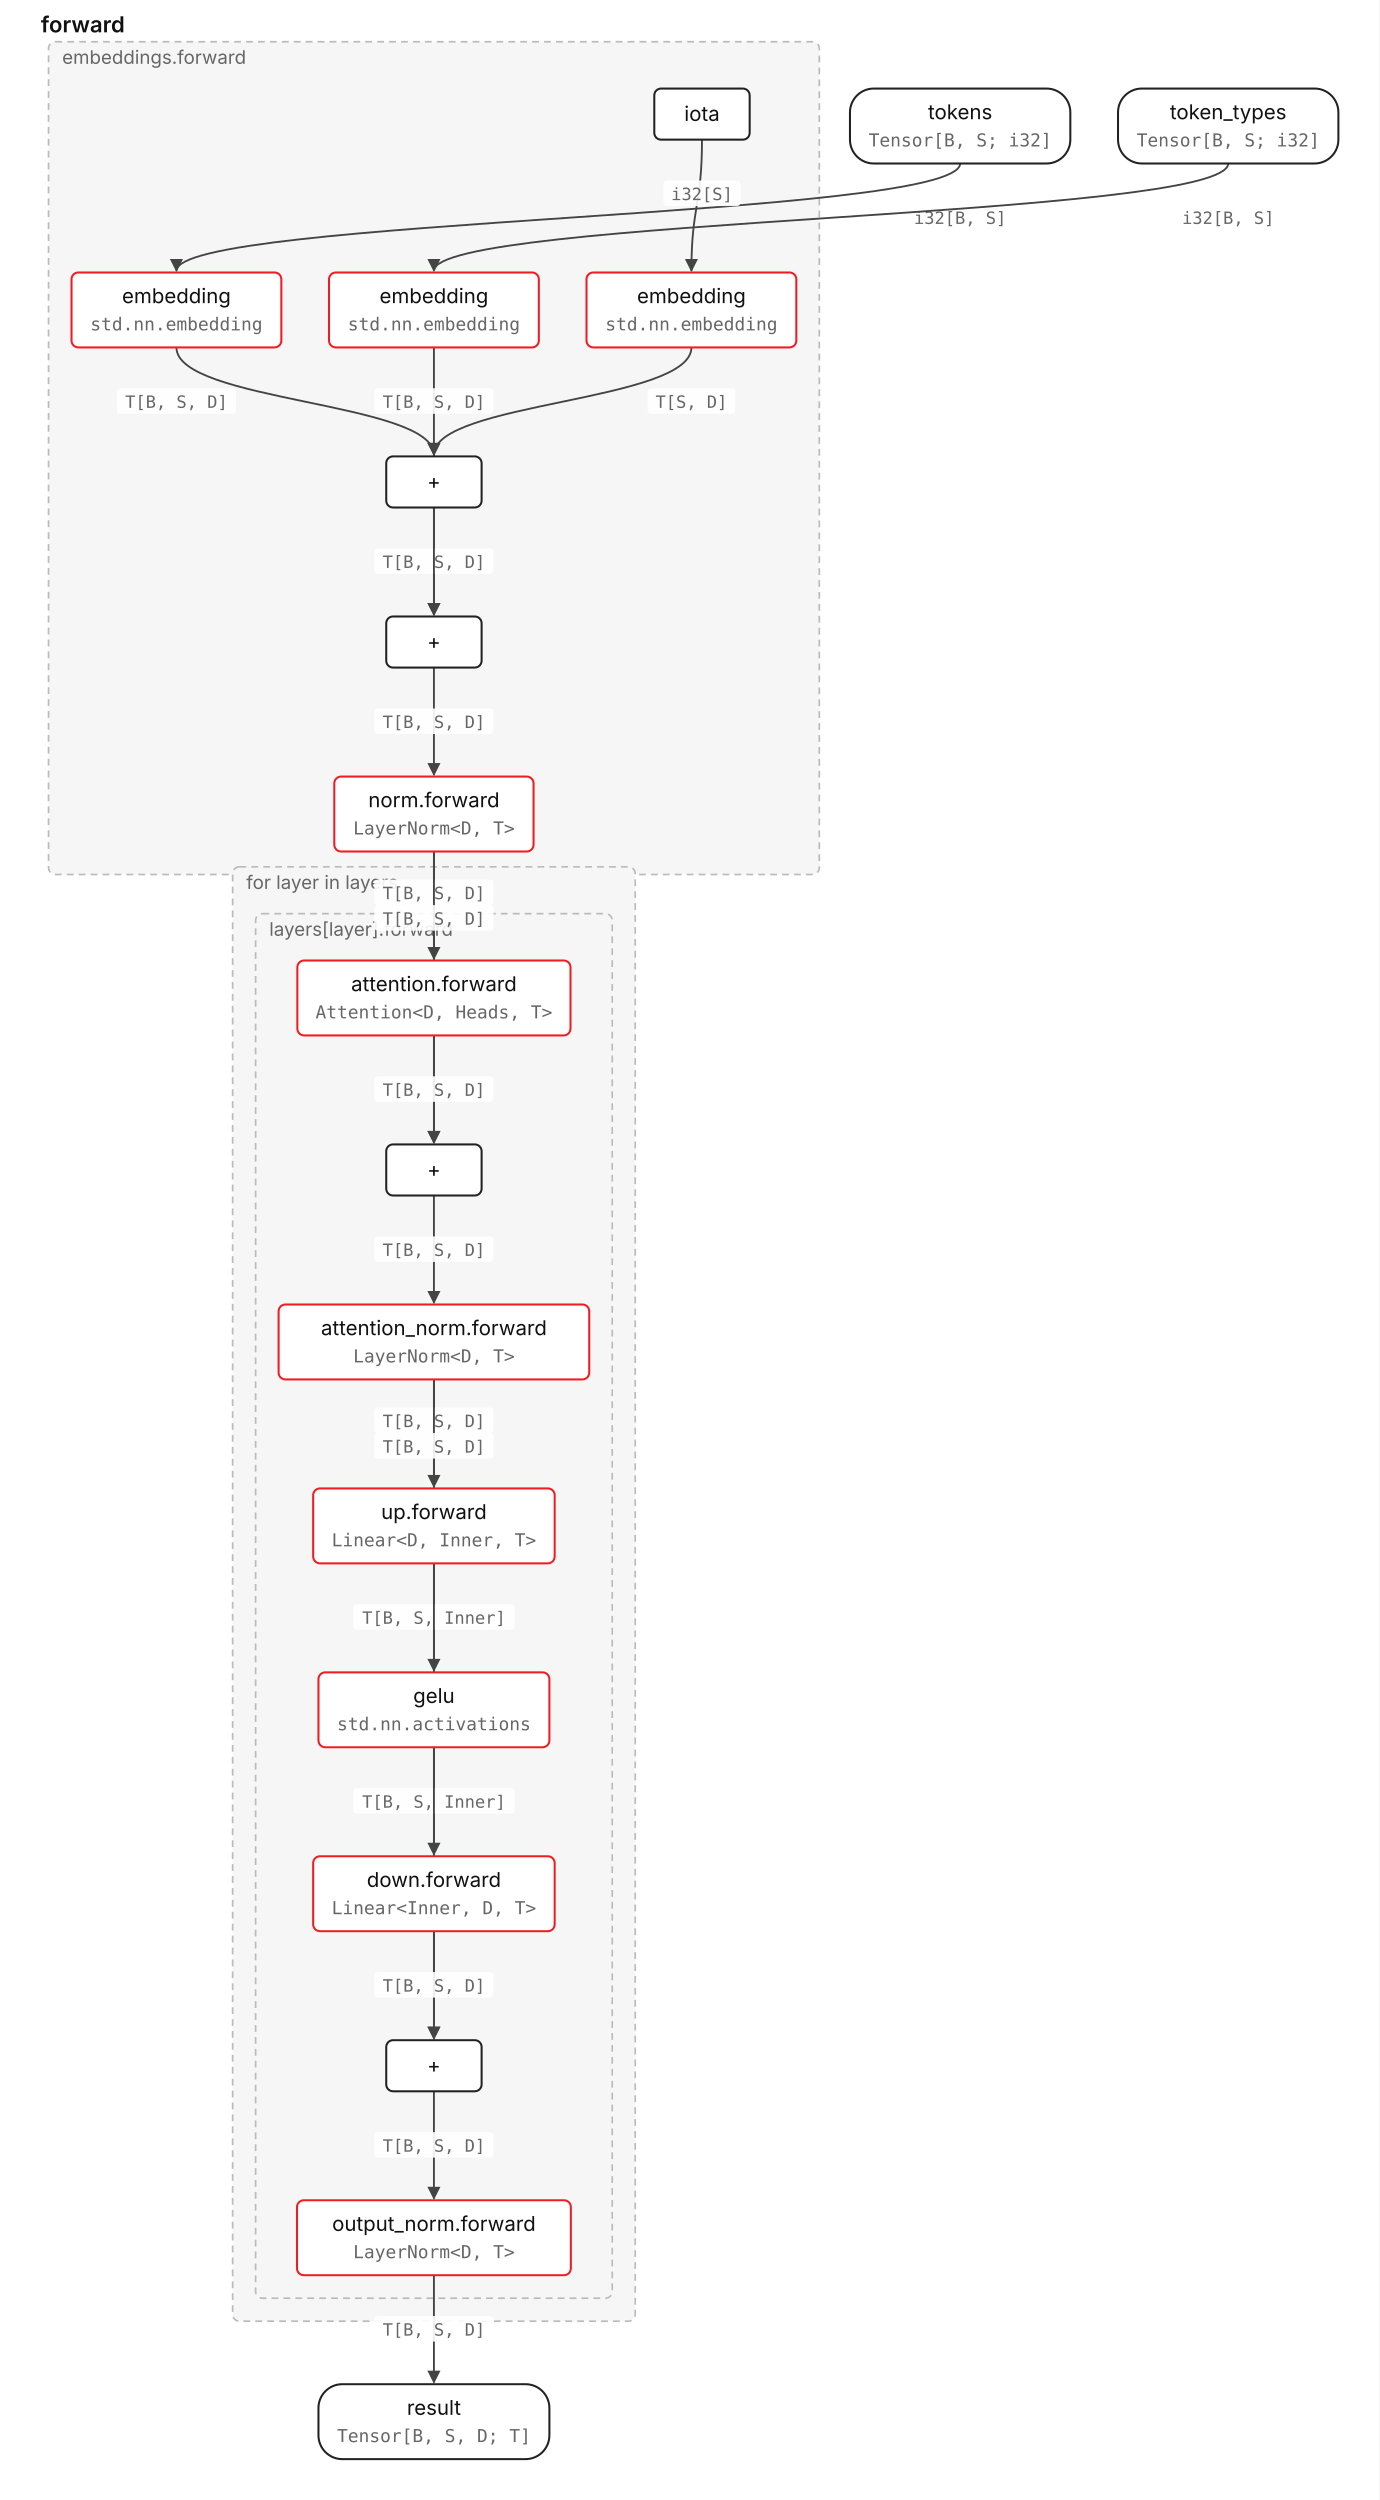
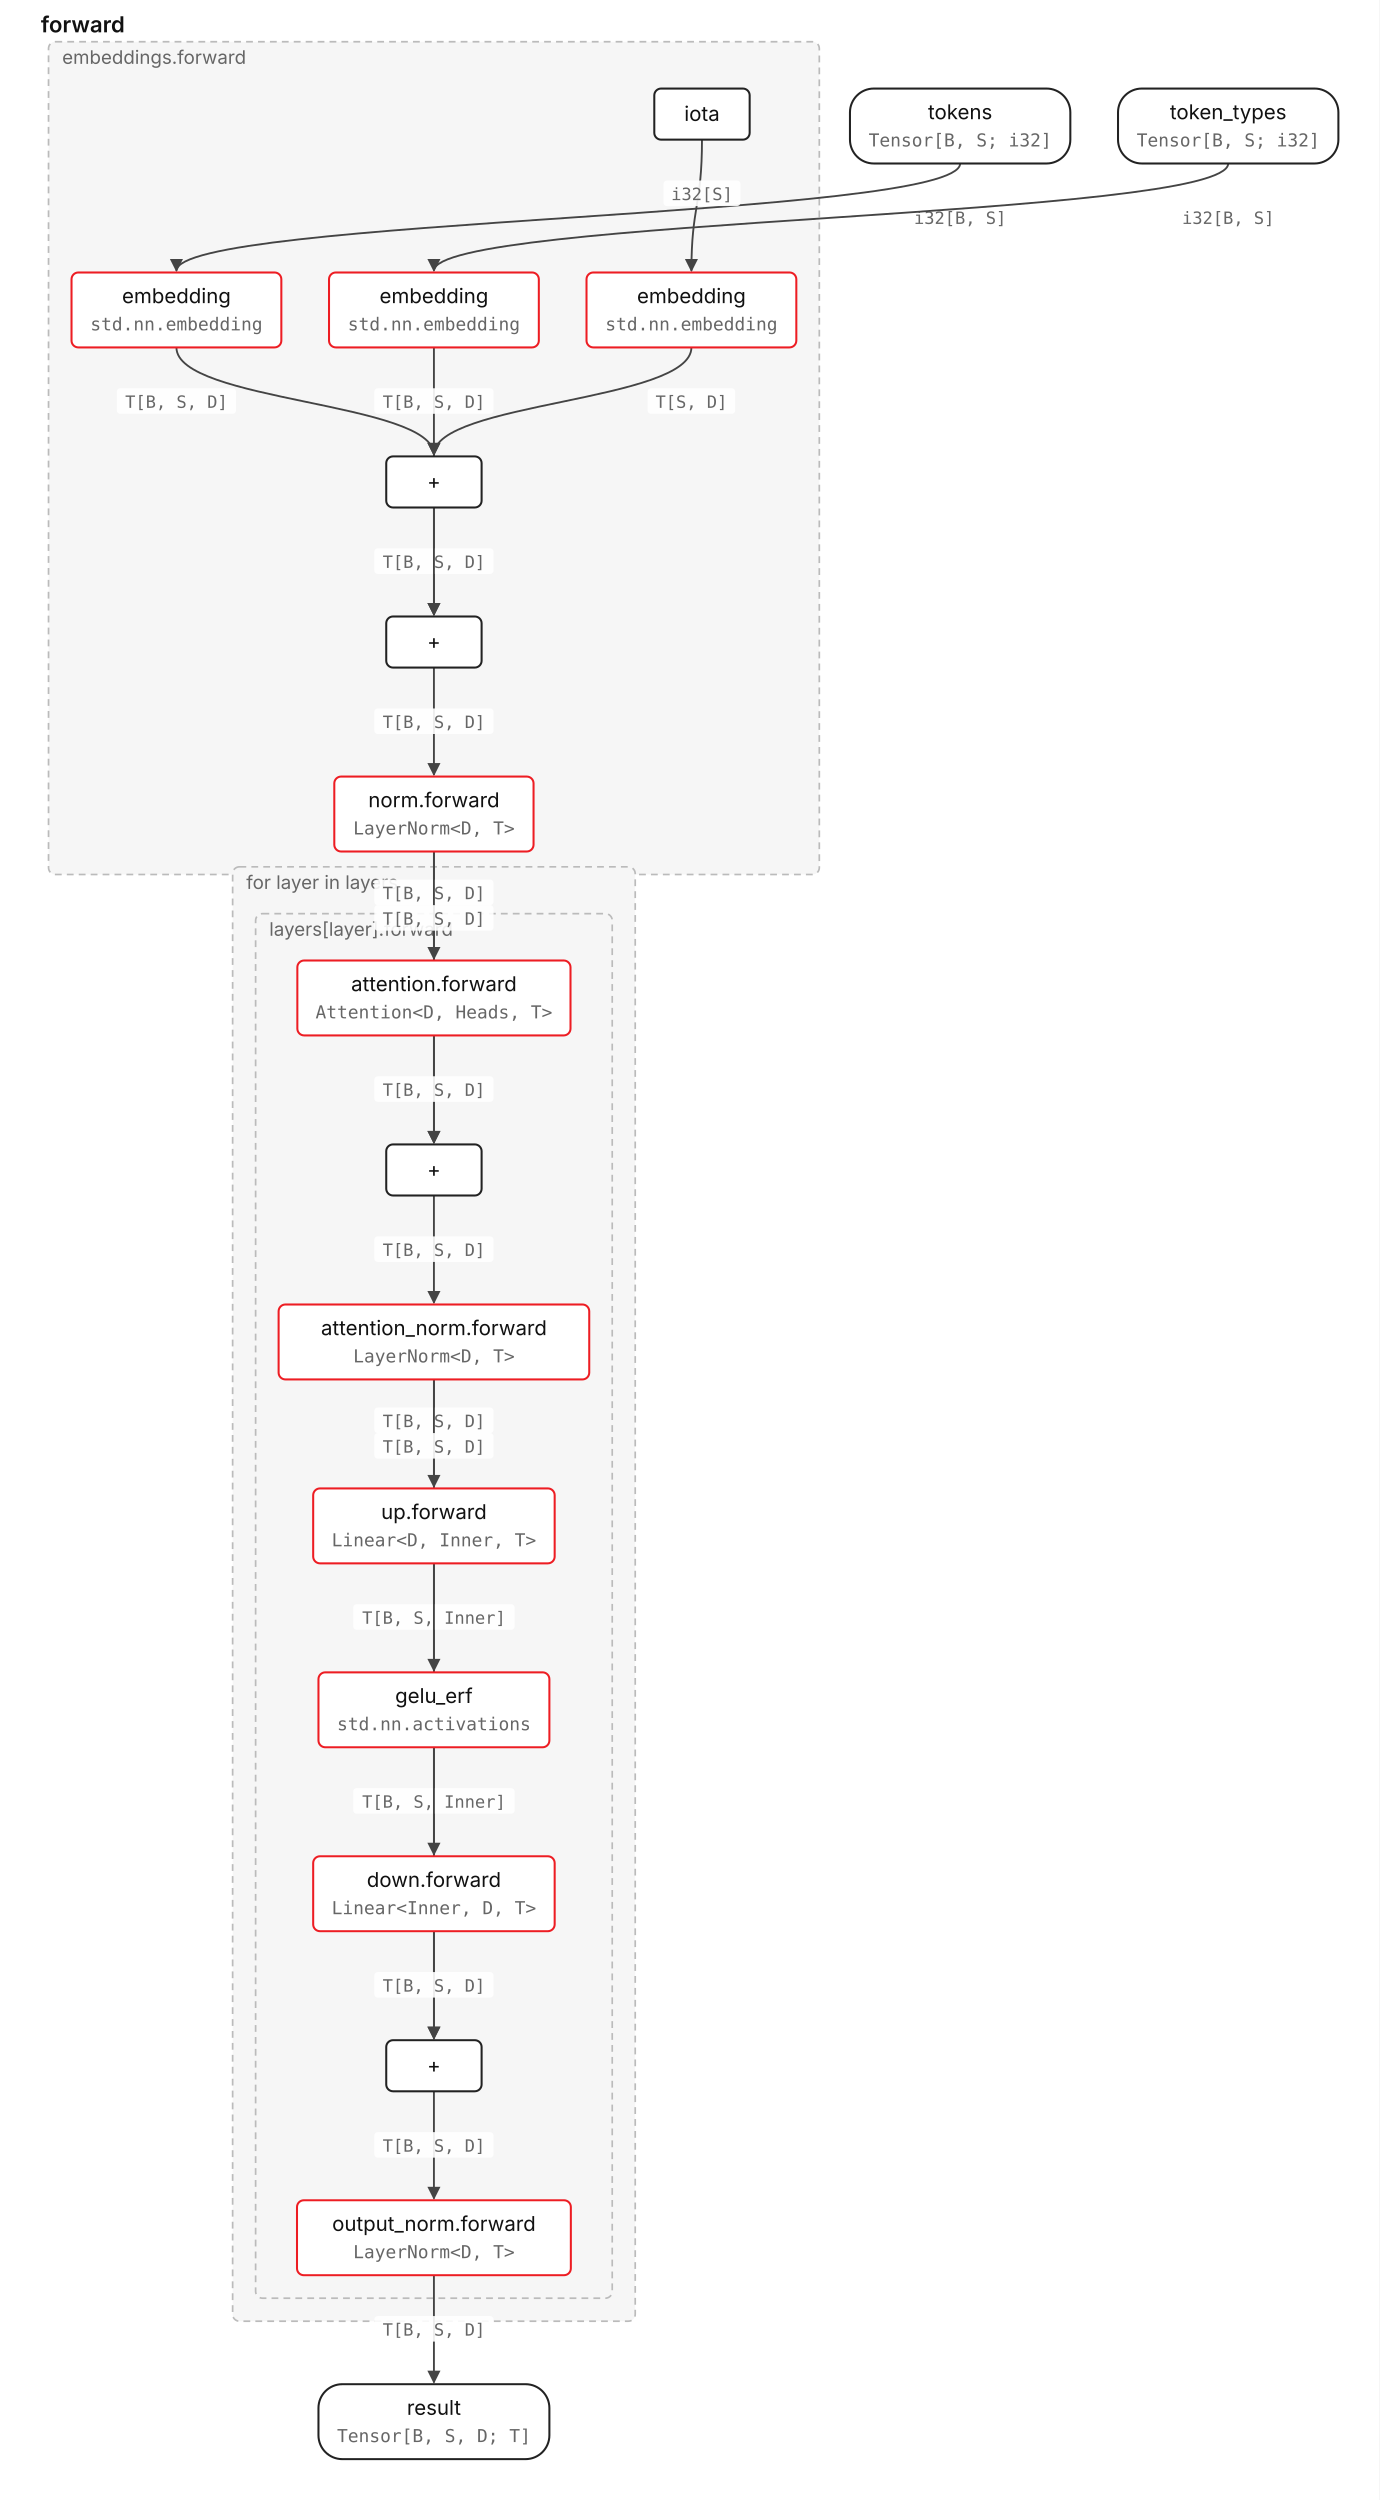
<svg xmlns="http://www.w3.org/2000/svg" width="810" height="1468" viewBox="0 0 810 1468" font-family="Inter, system-ui, sans-serif">
  <style>
.label{font-size:12px;fill:#111111}
.sub{font-size:10.5px;fill:#666666;font-family:'JetBrains Mono',ui-monospace,monospace}
.edge{font-size:10px;fill:#666666;font-family:'JetBrains Mono',ui-monospace,monospace}
.group{font-size:11px;fill:#666666}
.title{font-size:13px;font-weight:600;fill:#111111}
</style>
  <rect width="100%" height="100%" fill="#ffffff" />
  <defs>
    <marker id="arrow" viewBox="0 0 10 10" refX="9" refY="5" markerWidth="7" markerHeight="7" orient="auto-start-reverse">
      <path d="M 0 0 L 10 5 L 0 10 z" fill="#444444" />
    </marker>
  </defs>
  <text class="title" x="24.0" y="19">forward</text>
  <rect x="28.5" y="24.5" width="452.6" height="489.0" rx="4" fill="#f6f6f6" stroke="#bbbbbb" stroke-dasharray="4 3" />
  <text class="group" x="36.5" y="37.5">embeddings.forward</text>
  <rect x="136.6" y="509.0" width="236.4" height="854.0" rx="4" fill="#f6f6f6" stroke="#bbbbbb" stroke-dasharray="4 3" />
  <text class="group" x="144.6" y="522.0">for layer in layers</text>
  <rect x="150.1" y="536.5" width="209.4" height="813.0" rx="4" fill="#f6f6f6" stroke="#bbbbbb" stroke-dasharray="4 3" />
  <text class="group" x="158.1" y="549.5">layers[layer].forward</text>
  <path d="M 563.8 96.0 C 563.8 128.0, 103.6 128.0, 103.6 159.0" fill="none" stroke="#444444" stroke-width="1.1" marker-end="url(#arrow)" />
  <rect x="531.9" y="120.0" width="63.8" height="15" rx="2" fill="#ffffff" opacity="0.9" />
  <text class="edge" x="563.8" y="131.5" text-anchor="middle">i32[B, S]</text>
  <path d="M 412.2 82.0 C 412.2 121.0, 406.0 121.0, 406.0 159.0" fill="none" stroke="#444444" stroke-width="1.1" marker-end="url(#arrow)" />
  <rect x="389.6" y="106.0" width="45.2" height="15" rx="2" fill="#ffffff" opacity="0.9" />
  <text class="edge" x="412.2" y="117.5" text-anchor="middle">i32[S]</text>
  <path d="M 103.6 204.0 C 103.6 236.0, 254.8 236.0, 254.8 267.0" fill="none" stroke="#444444" stroke-width="1.1" marker-end="url(#arrow)" />
  <rect x="68.6" y="228.0" width="70.0" height="15" rx="2" fill="#ffffff" opacity="0.9" />
  <text class="edge" x="103.6" y="239.5" text-anchor="middle">T[B, S, D]</text>
  <path d="M 406.0 204.0 C 406.0 236.0, 254.8 236.0, 254.8 267.0" fill="none" stroke="#444444" stroke-width="1.1" marker-end="url(#arrow)" />
  <rect x="380.3" y="228.0" width="51.4" height="15" rx="2" fill="#ffffff" opacity="0.9" />
  <text class="edge" x="406.0" y="239.5" text-anchor="middle">T[S, D]</text>
  <path d="M 721.2 96.0 C 721.2 128.0, 254.8 128.0, 254.8 159.0" fill="none" stroke="#444444" stroke-width="1.1" marker-end="url(#arrow)" />
  <rect x="689.3" y="120.0" width="63.8" height="15" rx="2" fill="#ffffff" opacity="0.9" />
  <text class="edge" x="721.2" y="131.5" text-anchor="middle">i32[B, S]</text>
  <path d="M 254.8 298.0 C 254.8 330.0, 254.8 330.0, 254.8 361.0" fill="none" stroke="#444444" stroke-width="1.1" marker-end="url(#arrow)" />
  <rect x="219.8" y="322.0" width="70.0" height="15" rx="2" fill="#ffffff" opacity="0.9" />
  <text class="edge" x="254.8" y="333.5" text-anchor="middle">T[B, S, D]</text>
  <path d="M 254.8 204.0 C 254.8 283.0, 254.8 283.0, 254.8 361.0" fill="none" stroke="#444444" stroke-width="1.1" marker-end="url(#arrow)" />
  <rect x="219.8" y="228.0" width="70.0" height="15" rx="2" fill="#ffffff" opacity="0.9" />
  <text class="edge" x="254.8" y="239.5" text-anchor="middle">T[B, S, D]</text>
  <path d="M 254.8 392.0 C 254.8 424.0, 254.8 424.0, 254.8 455.0" fill="none" stroke="#444444" stroke-width="1.1" marker-end="url(#arrow)" />
  <rect x="219.8" y="416.0" width="70.0" height="15" rx="2" fill="#ffffff" opacity="0.9" />
  <text class="edge" x="254.8" y="427.5" text-anchor="middle">T[B, S, D]</text>
  <path d="M 254.8 500.0 C 254.8 532.0, 254.8 532.0, 254.8 563.0" fill="none" stroke="#444444" stroke-width="1.1" marker-end="url(#arrow)" />
  <rect x="219.8" y="516.5" width="70.0" height="15" rx="2" fill="#ffffff" opacity="0.9" />
  <text class="edge" x="254.8" y="528.0" text-anchor="middle">T[B, S, D]</text>
  <path d="M 254.8 500.0 C 254.8 586.0, 254.8 586.0, 254.8 671.0" fill="none" stroke="#444444" stroke-width="1.1" marker-end="url(#arrow)" />
  <rect x="219.8" y="531.5" width="70.0" height="15" rx="2" fill="#ffffff" opacity="0.9" />
  <text class="edge" x="254.8" y="543.0" text-anchor="middle">T[B, S, D]</text>
  <path d="M 254.8 608.0 C 254.8 640.0, 254.8 640.0, 254.8 671.0" fill="none" stroke="#444444" stroke-width="1.1" marker-end="url(#arrow)" />
  <rect x="219.8" y="632.0" width="70.0" height="15" rx="2" fill="#ffffff" opacity="0.9" />
  <text class="edge" x="254.8" y="643.5" text-anchor="middle">T[B, S, D]</text>
  <path d="M 254.8 702.0 C 254.8 734.0, 254.8 734.0, 254.8 765.0" fill="none" stroke="#444444" stroke-width="1.1" marker-end="url(#arrow)" />
  <rect x="219.8" y="726.0" width="70.0" height="15" rx="2" fill="#ffffff" opacity="0.9" />
  <text class="edge" x="254.8" y="737.5" text-anchor="middle">T[B, S, D]</text>
  <path d="M 254.8 810.0 C 254.8 842.0, 254.8 842.0, 254.8 873.0" fill="none" stroke="#444444" stroke-width="1.1" marker-end="url(#arrow)" />
  <rect x="219.8" y="826.5" width="70.0" height="15" rx="2" fill="#ffffff" opacity="0.9" />
  <text class="edge" x="254.8" y="838.0" text-anchor="middle">T[B, S, D]</text>
  <path d="M 254.8 918.0 C 254.8 950.0, 254.8 950.0, 254.8 981.0" fill="none" stroke="#444444" stroke-width="1.1" marker-end="url(#arrow)" />
  <rect x="207.4" y="942.0" width="94.8" height="15" rx="2" fill="#ffffff" opacity="0.9" />
  <text class="edge" x="254.8" y="953.5" text-anchor="middle">T[B, S, Inner]</text>
  <path d="M 254.8 1026.0 C 254.8 1058.0, 254.8 1058.0, 254.8 1089.0" fill="none" stroke="#444444" stroke-width="1.1" marker-end="url(#arrow)" />
  <rect x="207.4" y="1050.0" width="94.8" height="15" rx="2" fill="#ffffff" opacity="0.9" />
  <text class="edge" x="254.8" y="1061.5" text-anchor="middle">T[B, S, Inner]</text>
  <path d="M 254.8 810.0 C 254.8 1004.0, 254.8 1004.0, 254.8 1197.0" fill="none" stroke="#444444" stroke-width="1.1" marker-end="url(#arrow)" />
  <rect x="219.8" y="841.5" width="70.0" height="15" rx="2" fill="#ffffff" opacity="0.9" />
  <text class="edge" x="254.8" y="853.0" text-anchor="middle">T[B, S, D]</text>
  <path d="M 254.8 1134.0 C 254.8 1166.0, 254.8 1166.0, 254.8 1197.0" fill="none" stroke="#444444" stroke-width="1.1" marker-end="url(#arrow)" />
  <rect x="219.8" y="1158.0" width="70.0" height="15" rx="2" fill="#ffffff" opacity="0.9" />
  <text class="edge" x="254.8" y="1169.5" text-anchor="middle">T[B, S, D]</text>
  <path d="M 254.8 1228.0 C 254.8 1260.0, 254.8 1260.0, 254.8 1291.0" fill="none" stroke="#444444" stroke-width="1.1" marker-end="url(#arrow)" />
  <rect x="219.8" y="1252.0" width="70.0" height="15" rx="2" fill="#ffffff" opacity="0.9" />
  <text class="edge" x="254.8" y="1263.5" text-anchor="middle">T[B, S, D]</text>
  <path d="M 254.8 1336.0 C 254.8 1368.0, 254.8 1368.0, 254.8 1399.0" fill="none" stroke="#444444" stroke-width="1.1" marker-end="url(#arrow)" />
  <rect x="219.8" y="1360.0" width="70.0" height="15" rx="2" fill="#ffffff" opacity="0.9" />
  <text class="edge" x="254.8" y="1371.5" text-anchor="middle">T[B, S, D]</text>
  <rect x="499.1" y="52.0" width="129.4" height="44.0" rx="14" fill="#ffffff" stroke="#222222" stroke-width="1.2" />
  <text class="label" x="563.8" y="70.0" text-anchor="middle">tokens</text>
  <text class="sub" x="563.8" y="86.0" text-anchor="middle">Tensor[B, S; i32]</text>
  <rect x="656.5" y="52.0" width="129.4" height="44.0" rx="14" fill="#ffffff" stroke="#222222" stroke-width="1.2" />
  <text class="label" x="721.2" y="70.0" text-anchor="middle">token_types</text>
  <text class="sub" x="721.2" y="86.0" text-anchor="middle">Tensor[B, S; i32]</text>
  <rect x="384.2" y="52.0" width="56.0" height="30.0" rx="4" fill="#ffffff" stroke="#222222" stroke-width="1.2" />
  <text class="label" x="412.2" y="71.0" text-anchor="middle">iota</text>
  <rect x="42.0" y="160.0" width="123.2" height="44.0" rx="4" fill="#ffffff" stroke="hsl(358, 85%, 52%)" stroke-width="1.2" />
  <text class="label" x="103.6" y="178.0" text-anchor="middle">embedding</text>
  <text class="sub" x="103.6" y="194.0" text-anchor="middle">std.nn.embedding</text>
  <rect x="193.2" y="160.0" width="123.2" height="44.0" rx="4" fill="#ffffff" stroke="hsl(358, 85%, 52%)" stroke-width="1.2" />
  <text class="label" x="254.8" y="178.0" text-anchor="middle">embedding</text>
  <text class="sub" x="254.8" y="194.0" text-anchor="middle">std.nn.embedding</text>
  <rect x="344.4" y="160.0" width="123.2" height="44.0" rx="4" fill="#ffffff" stroke="hsl(358, 85%, 52%)" stroke-width="1.2" />
  <text class="label" x="406.0" y="178.0" text-anchor="middle">embedding</text>
  <text class="sub" x="406.0" y="194.0" text-anchor="middle">std.nn.embedding</text>
  <rect x="226.8" y="268.0" width="56.0" height="30.0" rx="4" fill="#ffffff" stroke="#222222" stroke-width="1.2" />
  <text class="label" x="254.8" y="287.0" text-anchor="middle">+</text>
  <rect x="226.8" y="362.0" width="56.0" height="30.0" rx="4" fill="#ffffff" stroke="#222222" stroke-width="1.2" />
  <text class="label" x="254.8" y="381.0" text-anchor="middle">+</text>
  <rect x="196.3" y="456.0" width="117.0" height="44.0" rx="4" fill="#ffffff" stroke="hsl(358, 85%, 52%)" stroke-width="1.2" />
  <text class="label" x="254.8" y="474.0" text-anchor="middle">norm.forward</text>
  <text class="sub" x="254.8" y="490.0" text-anchor="middle">LayerNorm&lt;D, T&gt;</text>
  <rect x="174.6" y="564.0" width="160.4" height="44.0" rx="4" fill="#ffffff" stroke="hsl(358, 85%, 52%)" stroke-width="1.2" />
  <text class="label" x="254.8" y="582.0" text-anchor="middle">attention.forward</text>
  <text class="sub" x="254.8" y="598.0" text-anchor="middle">Attention&lt;D, Heads, T&gt;</text>
  <rect x="226.8" y="672.0" width="56.0" height="30.0" rx="4" fill="#ffffff" stroke="#222222" stroke-width="1.2" />
  <text class="label" x="254.8" y="691.0" text-anchor="middle">+</text>
  <rect x="163.6" y="766.0" width="182.4" height="44.0" rx="4" fill="#ffffff" stroke="hsl(358, 85%, 52%)" stroke-width="1.2" />
  <text class="label" x="254.8" y="784.0" text-anchor="middle">attention_norm.forward</text>
  <text class="sub" x="254.8" y="800.0" text-anchor="middle">LayerNorm&lt;D, T&gt;</text>
  <rect x="183.9" y="874.0" width="141.8" height="44.0" rx="4" fill="#ffffff" stroke="hsl(358, 85%, 52%)" stroke-width="1.2" />
  <text class="label" x="254.8" y="892.0" text-anchor="middle">up.forward</text>
  <text class="sub" x="254.8" y="908.0" text-anchor="middle">Linear&lt;D, Inner, T&gt;</text>
  <rect x="187.0" y="982.0" width="135.6" height="44.0" rx="4" fill="#ffffff" stroke="hsl(358, 85%, 52%)" stroke-width="1.2" />
-   <text class="label" x="254.8" y="1000.0" text-anchor="middle">gelu</text>
+   <text class="label" x="254.8" y="1000.0" text-anchor="middle">gelu_erf</text>
  <text class="sub" x="254.8" y="1016.0" text-anchor="middle">std.nn.activations</text>
  <rect x="183.9" y="1090.0" width="141.8" height="44.0" rx="4" fill="#ffffff" stroke="hsl(358, 85%, 52%)" stroke-width="1.2" />
  <text class="label" x="254.8" y="1108.0" text-anchor="middle">down.forward</text>
  <text class="sub" x="254.8" y="1124.0" text-anchor="middle">Linear&lt;Inner, D, T&gt;</text>
  <rect x="226.8" y="1198.0" width="56.0" height="30.0" rx="4" fill="#ffffff" stroke="#222222" stroke-width="1.2" />
  <text class="label" x="254.8" y="1217.0" text-anchor="middle">+</text>
  <rect x="174.4" y="1292.0" width="160.8" height="44.0" rx="4" fill="#ffffff" stroke="hsl(358, 85%, 52%)" stroke-width="1.2" />
  <text class="label" x="254.8" y="1310.0" text-anchor="middle">output_norm.forward</text>
  <text class="sub" x="254.8" y="1326.0" text-anchor="middle">LayerNorm&lt;D, T&gt;</text>
  <rect x="187.0" y="1400.0" width="135.6" height="44.0" rx="14" fill="#ffffff" stroke="#222222" stroke-width="1.2" />
  <text class="label" x="254.8" y="1418.0" text-anchor="middle">result</text>
  <text class="sub" x="254.8" y="1434.0" text-anchor="middle">Tensor[B, S, D; T]</text>
</svg>
